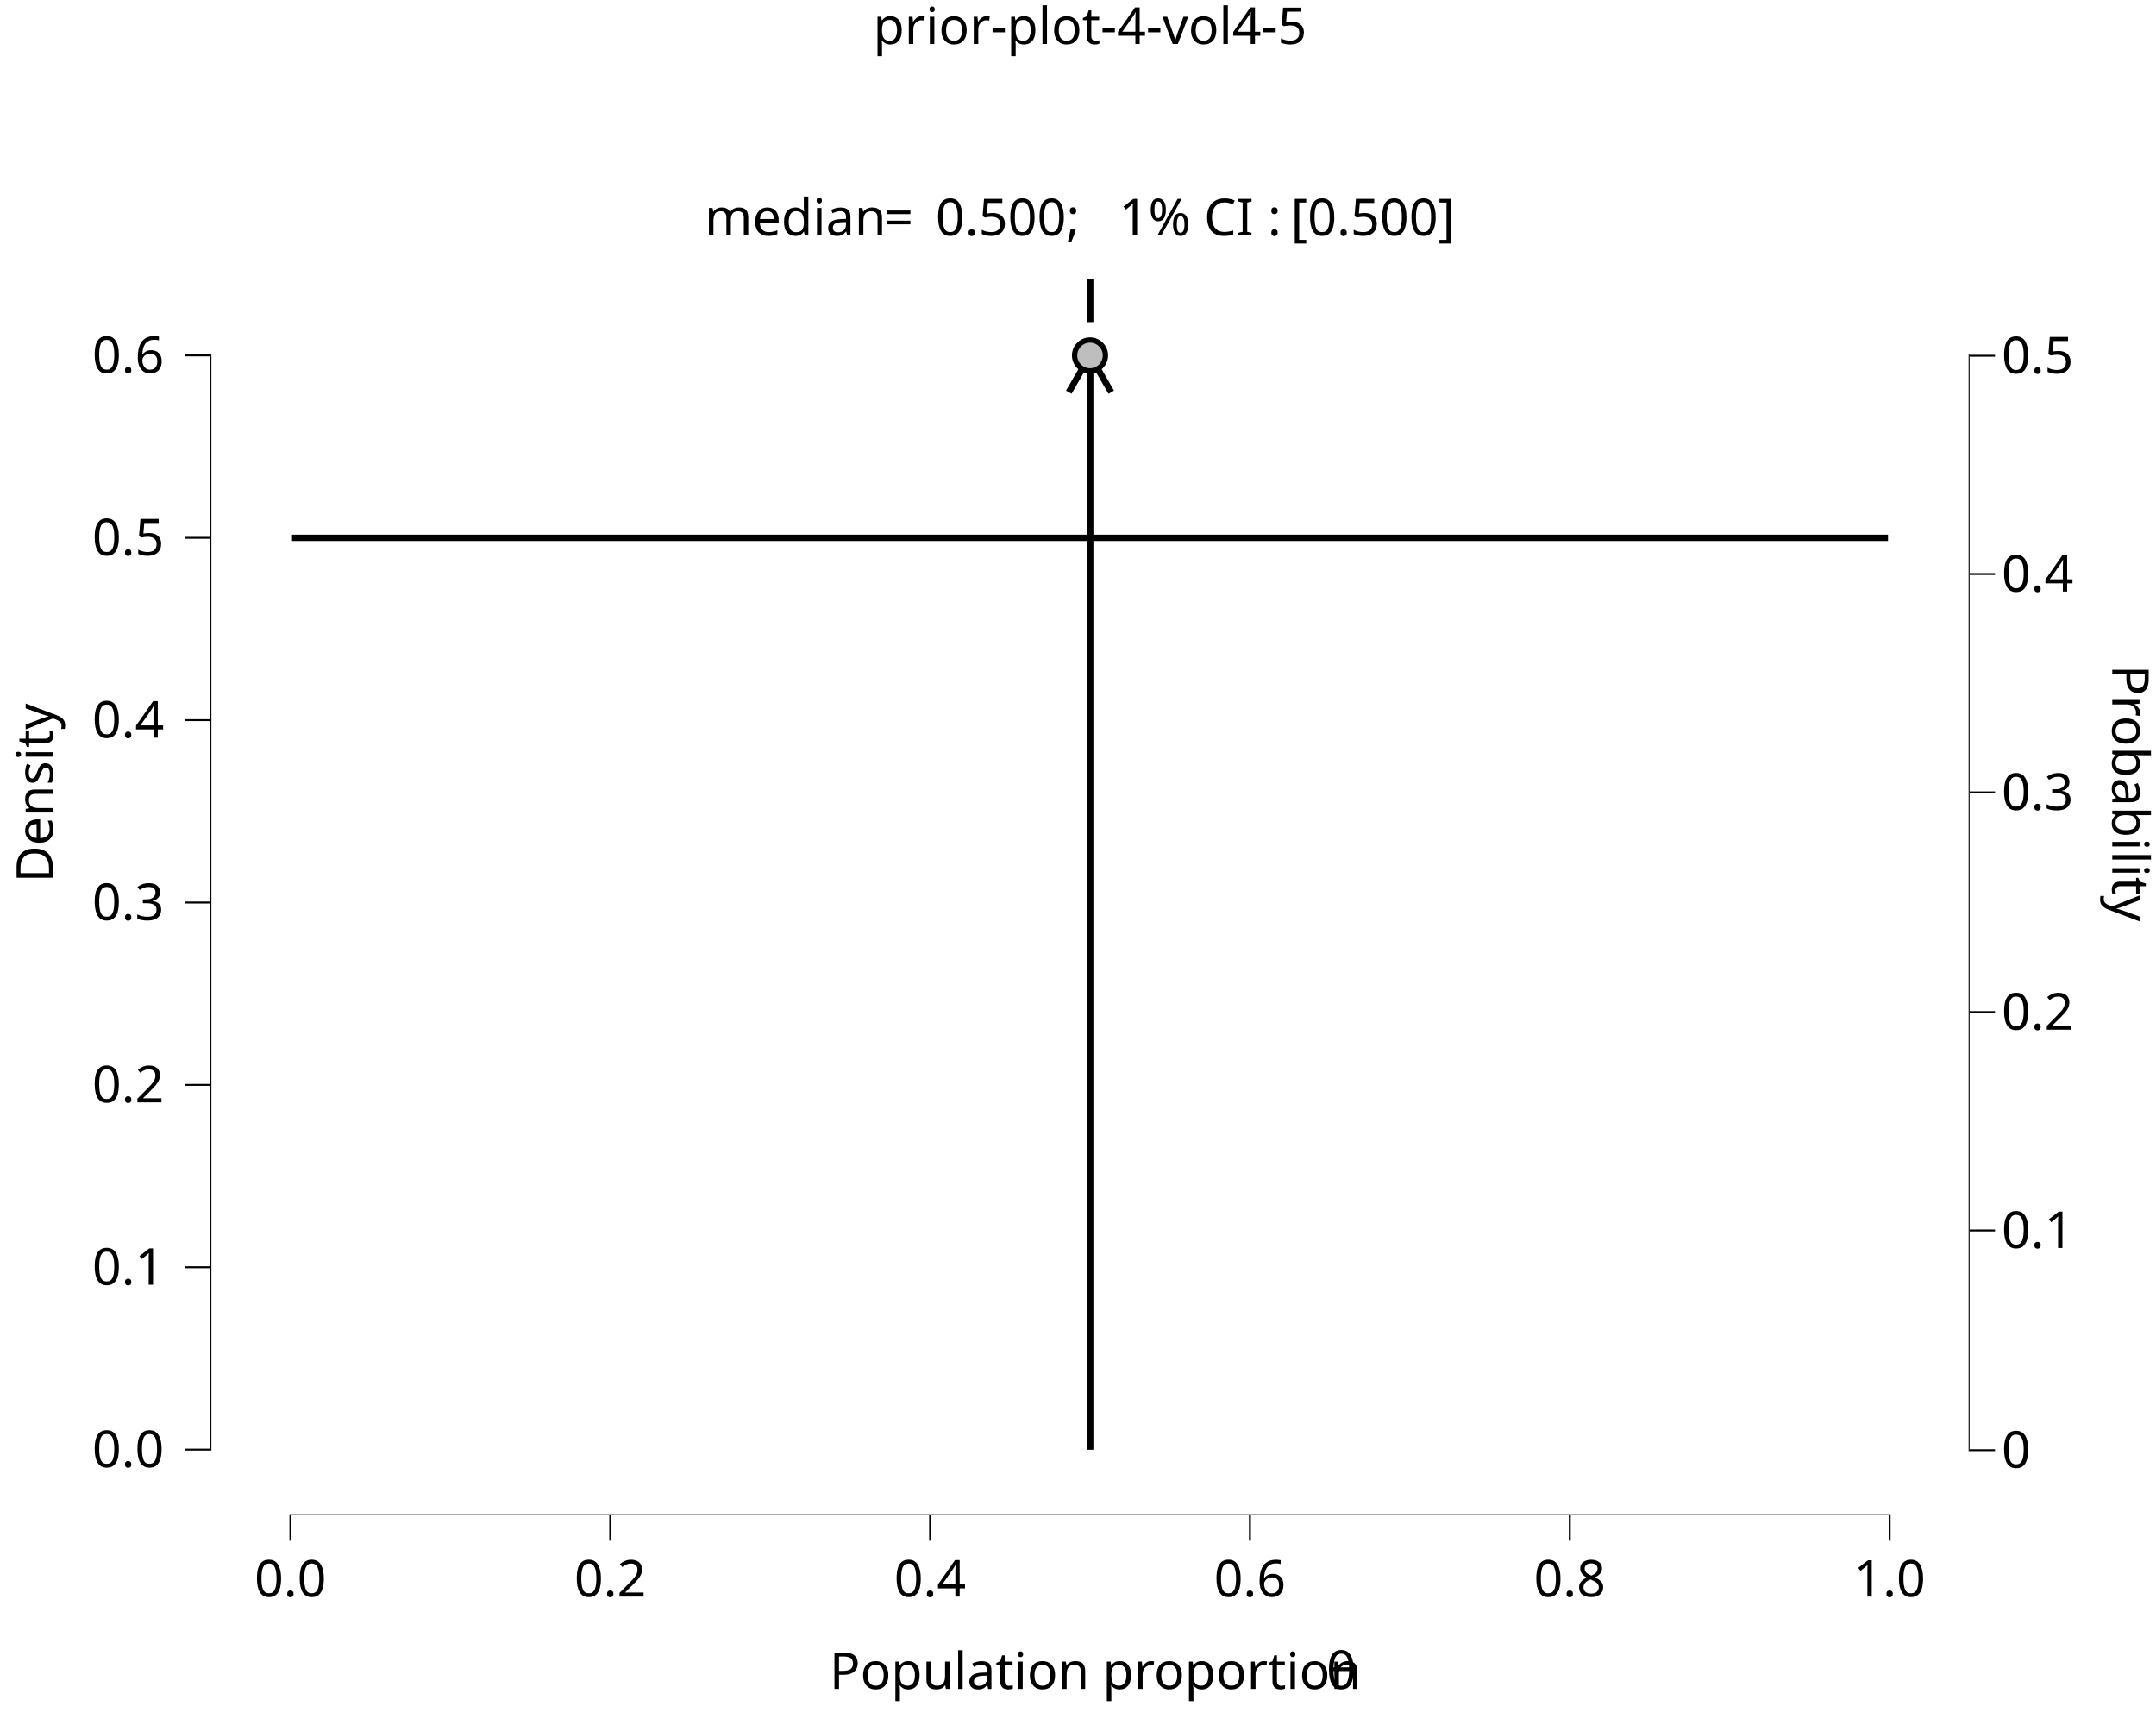
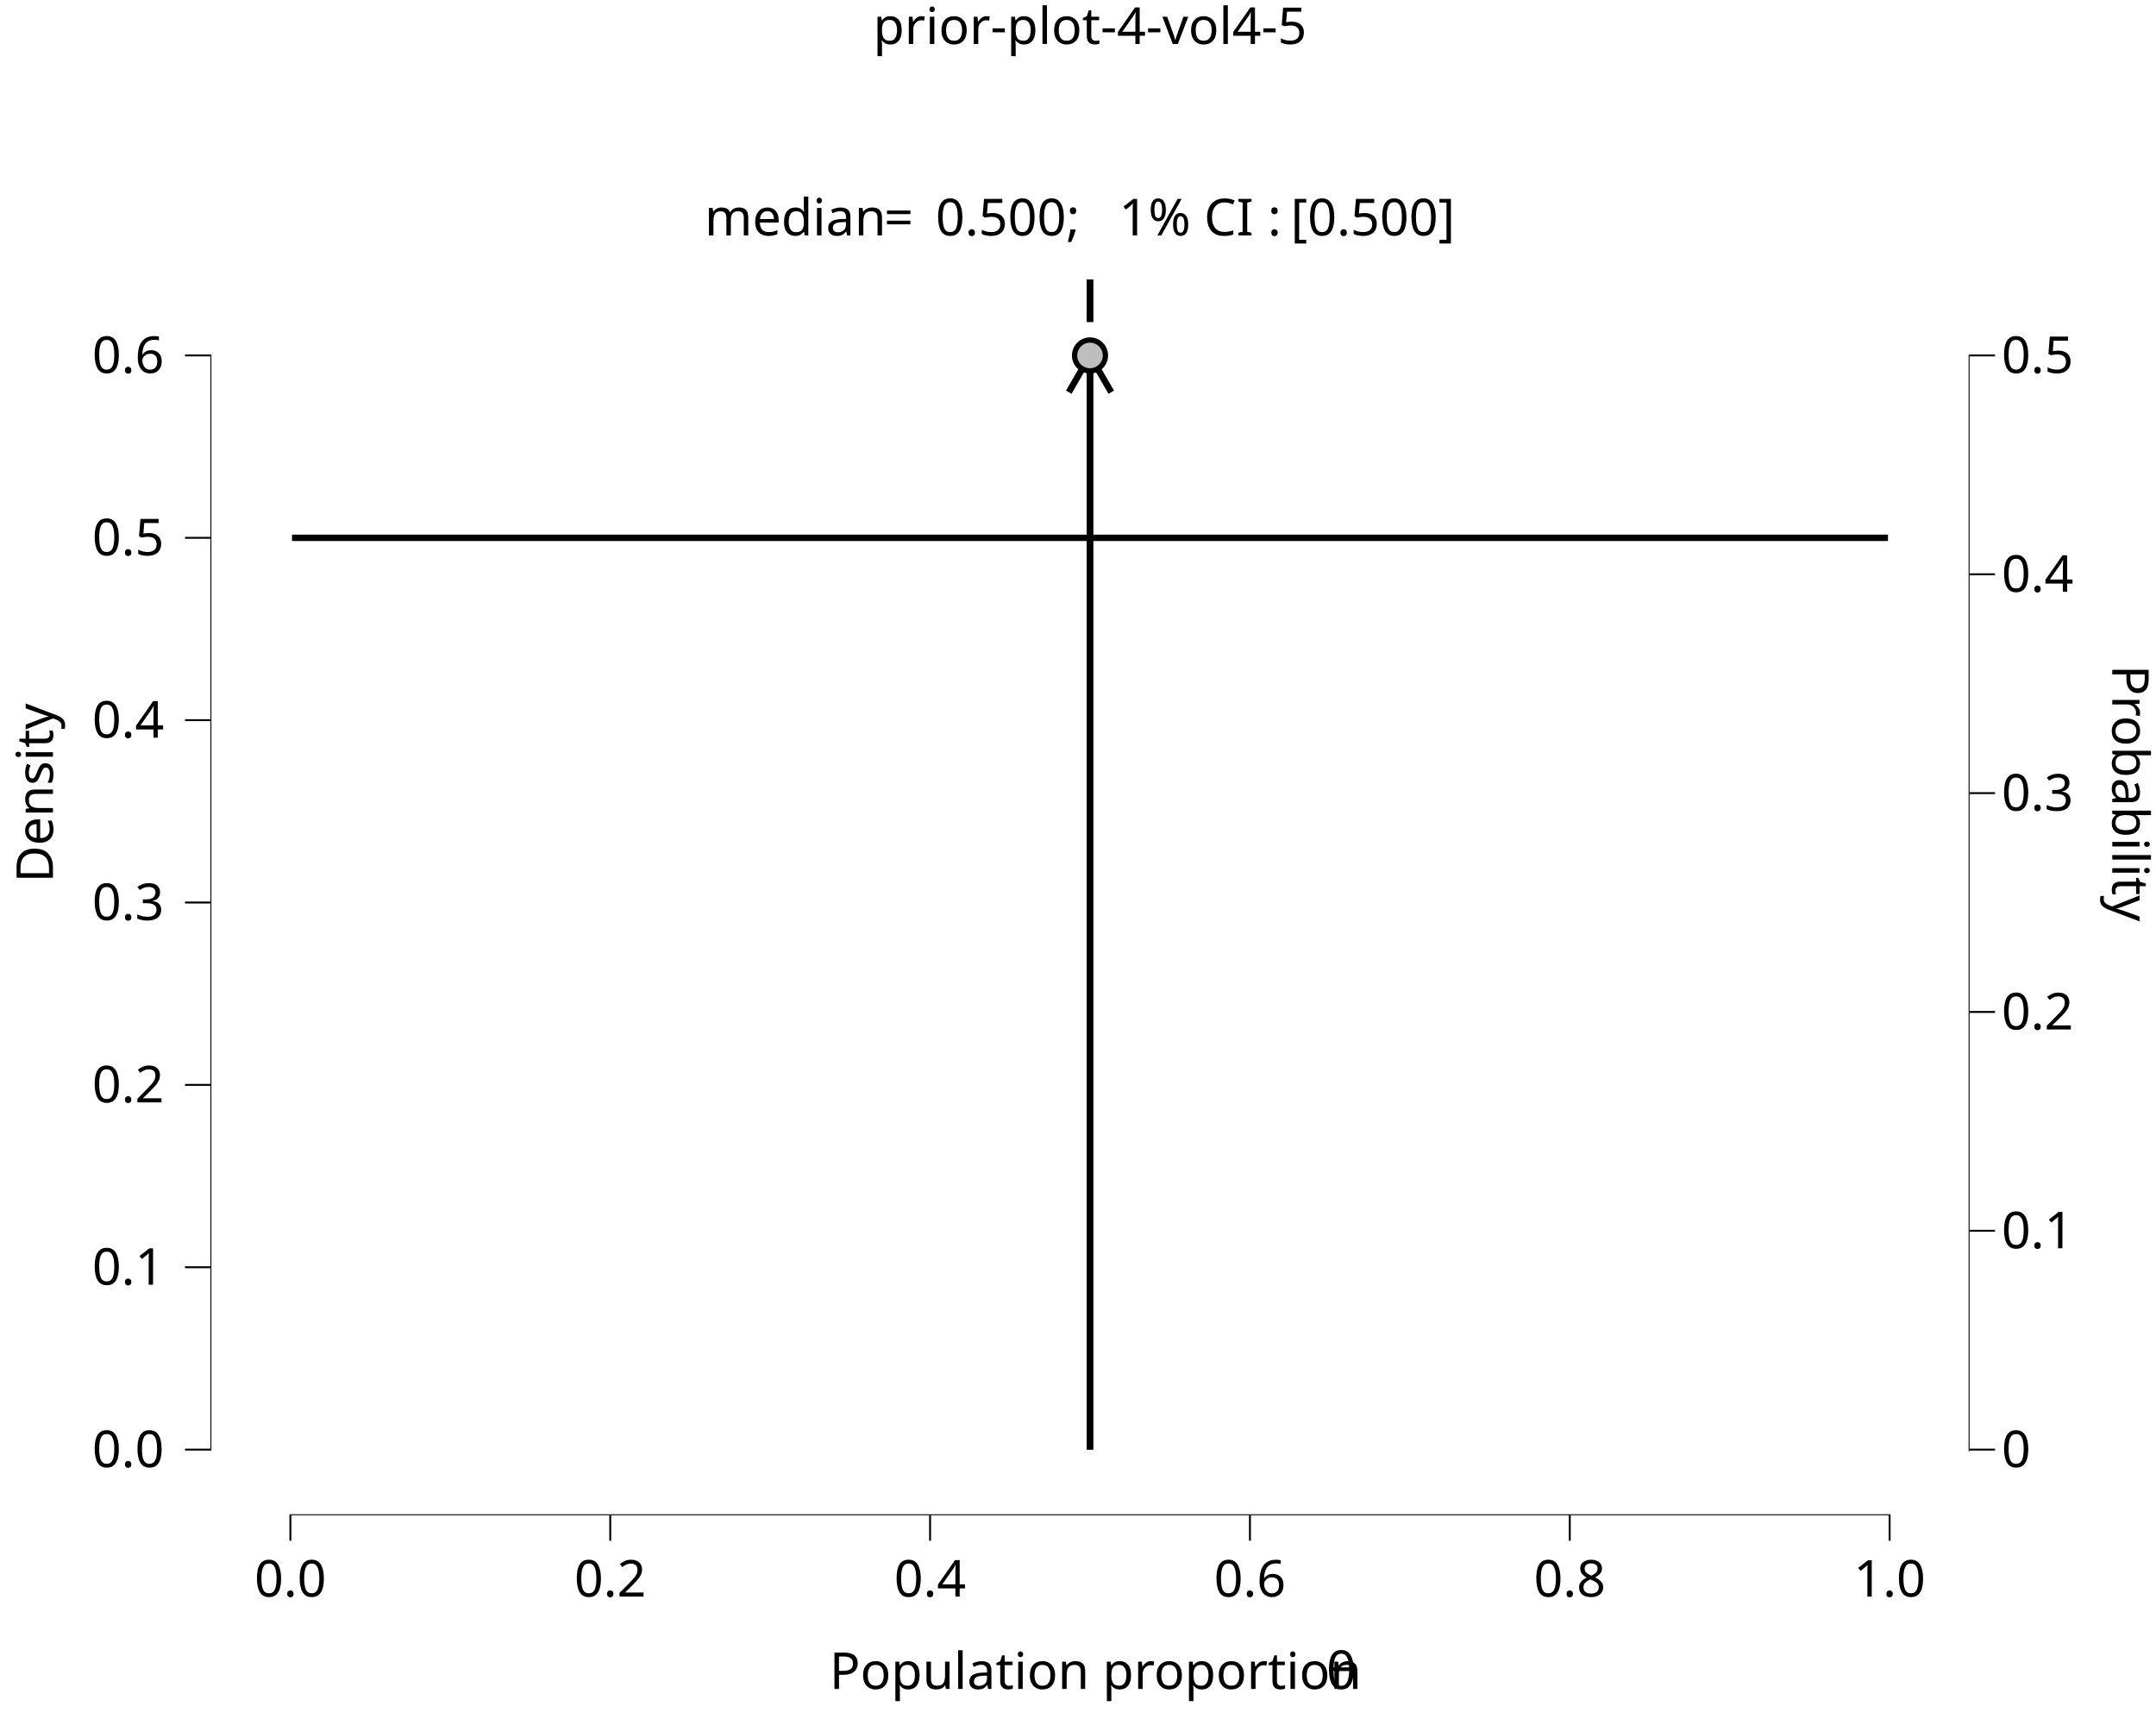
<svg xmlns="http://www.w3.org/2000/svg" class="svglite" data-engine-version="2.0" width="720.00pt" height="576.00pt" viewBox="0 0 720.00 576.00">
  <defs>
    <style type="text/css">
    .svglite line, .svglite polyline, .svglite polygon, .svglite path, .svglite rect, .svglite circle {
      fill: none;
      stroke: #000000;
      stroke-linecap: round;
      stroke-linejoin: round;
      stroke-miterlimit: 10.00;
    }
  </style>
  </defs>
  <rect width="100%" height="100%" style="stroke: none; fill: #FFFFFF;" />
  <defs>
    <clipPath id="cpMC4wMHw3MjAuMDB8MC4wMHw1NzYuMDA=">
      <rect x="0.00" y="0.00" width="720.00" height="576.00" />
    </clipPath>
  </defs>
  <g clip-path="url(#cpMC4wMHw3MjAuMDB8MC4wMHw1NzYuMDA=)">
    <rect x="-0" y="0.00" width="720.00" height="576.00" style="stroke-width: 10.67; stroke: none;" />
  </g>
  <defs>
    <clipPath id="cpNzAuMjh8NjU3Ljc0fDIzLjcwfDUwNS45Ng==">
      <rect x="70.28" y="23.70" width="587.46" height="482.26" />
    </clipPath>
  </defs>
  <g clip-path="url(#cpNzAuMjh8NjU3Ljc0fDIzLjcwfDUwNS45Ng==)">
    <rect x="70.28" y="23.70" width="587.46" height="482.26" style="stroke-width: 10.67; stroke: none;" />
    <line x1="364.01" y1="484.04" x2="364.01" y2="118.69" style="stroke-width: 2.13; stroke-linecap: butt;" />
    <polyline points="371.10,130.96 364.01,118.69 356.92,130.96 " style="stroke-width: 2.13; stroke-linecap: butt;" />
    <line x1="364.01" y1="484.04" x2="364.01" y2="118.69" style="stroke-width: 2.13; stroke-linecap: butt;" />
    <polyline points="97.52,179.58 98.05,179.58 98.58,179.58 99.12,179.58 99.65,179.58 100.19,179.58 100.72,179.58 101.26,179.58 101.79,179.58 102.32,179.58 102.86,179.58 103.39,179.58 103.93,179.58 104.46,179.58 104.99,179.58 105.53,179.58 106.06,179.58 106.60,179.58 107.13,179.58 107.66,179.58 108.20,179.58 108.73,179.58 109.27,179.58 109.80,179.58 110.33,179.58 110.87,179.58 111.40,179.58 111.94,179.58 112.47,179.58 113.00,179.58 113.54,179.58 114.07,179.58 114.61,179.58 115.14,179.58 115.67,179.58 116.21,179.58 116.74,179.58 117.28,179.58 117.81,179.58 118.34,179.58 118.88,179.58 119.41,179.58 119.95,179.58 120.48,179.58 121.02,179.58 121.55,179.58 122.08,179.58 122.62,179.58 123.15,179.58 123.69,179.58 124.22,179.58 124.75,179.58 125.29,179.58 125.82,179.58 126.36,179.58 126.89,179.58 127.42,179.58 127.96,179.58 128.49,179.58 129.03,179.58 129.56,179.58 130.09,179.58 130.63,179.58 131.16,179.58 131.70,179.58 132.23,179.58 132.76,179.58 133.30,179.58 133.83,179.58 134.37,179.58 134.90,179.58 135.43,179.58 135.97,179.58 136.50,179.58 137.04,179.58 137.57,179.58 138.10,179.58 138.64,179.58 139.17,179.58 139.71,179.58 140.24,179.58 140.78,179.58 141.31,179.58 141.84,179.58 142.38,179.58 142.91,179.58 143.45,179.58 143.98,179.58 144.51,179.58 145.05,179.58 145.58,179.58 146.12,179.58 146.65,179.58 147.18,179.58 147.72,179.58 148.25,179.58 148.79,179.58 149.32,179.58 149.85,179.58 150.39,179.58 150.92,179.58 151.46,179.58 151.99,179.58 152.52,179.58 153.06,179.58 153.59,179.58 154.13,179.58 154.66,179.58 155.19,179.58 155.73,179.58 156.26,179.58 156.80,179.58 157.33,179.58 157.86,179.58 158.40,179.58 158.93,179.58 159.47,179.58 160.00,179.58 160.54,179.58 161.07,179.58 161.60,179.58 162.14,179.58 162.67,179.58 163.21,179.58 163.74,179.58 164.27,179.58 164.81,179.58 165.34,179.58 165.88,179.58 166.41,179.58 166.94,179.58 167.48,179.58 168.01,179.58 168.55,179.58 169.08,179.58 169.61,179.58 170.15,179.58 170.68,179.58 171.22,179.58 171.75,179.58 172.28,179.58 172.82,179.58 173.35,179.58 173.89,179.58 174.42,179.58 174.95,179.58 175.49,179.58 176.02,179.58 176.56,179.58 177.09,179.58 177.62,179.58 178.16,179.58 178.69,179.58 179.23,179.58 179.76,179.58 180.30,179.58 180.83,179.58 181.36,179.58 181.90,179.58 182.43,179.58 182.97,179.58 183.50,179.58 184.03,179.58 184.57,179.58 185.10,179.58 185.64,179.58 186.17,179.58 186.70,179.58 187.24,179.58 187.77,179.58 188.31,179.58 188.84,179.58 189.37,179.58 189.91,179.58 190.44,179.58 190.98,179.58 191.51,179.58 192.04,179.58 192.58,179.58 193.11,179.58 193.65,179.58 194.18,179.58 194.71,179.58 195.25,179.58 195.78,179.58 196.32,179.58 196.85,179.58 197.38,179.58 197.92,179.58 198.45,179.58 198.99,179.58 199.52,179.58 200.06,179.58 200.59,179.58 201.12,179.58 201.66,179.58 202.19,179.58 202.73,179.58 203.26,179.58 203.79,179.58 204.33,179.58 204.86,179.58 205.40,179.58 205.93,179.58 206.46,179.58 207.00,179.58 207.53,179.58 208.07,179.58 208.60,179.58 209.13,179.58 209.67,179.58 210.20,179.58 210.74,179.58 211.27,179.58 211.80,179.58 212.34,179.58 212.87,179.58 213.41,179.58 213.94,179.58 214.47,179.58 215.01,179.58 215.54,179.58 216.08,179.58 216.61,179.58 217.14,179.58 217.68,179.58 218.21,179.58 218.75,179.58 219.28,179.58 219.82,179.58 220.35,179.58 220.88,179.58 221.42,179.58 221.95,179.58 222.49,179.58 223.02,179.58 223.55,179.58 224.09,179.58 224.62,179.58 225.16,179.58 225.69,179.58 226.22,179.58 226.76,179.58 227.29,179.58 227.83,179.58 228.36,179.58 228.89,179.58 229.43,179.58 229.96,179.58 230.50,179.58 231.03,179.58 231.56,179.58 232.10,179.58 232.63,179.58 233.17,179.58 233.70,179.58 234.23,179.58 234.77,179.58 235.30,179.58 235.84,179.58 236.37,179.58 236.91,179.58 237.44,179.58 237.97,179.58 238.51,179.58 239.04,179.58 239.58,179.58 240.11,179.58 240.64,179.58 241.18,179.58 241.71,179.58 242.25,179.58 242.78,179.58 243.31,179.58 243.85,179.58 244.38,179.58 244.92,179.58 245.45,179.58 245.98,179.58 246.52,179.58 247.05,179.58 247.59,179.58 248.12,179.58 248.65,179.58 249.19,179.58 249.72,179.58 250.26,179.58 250.79,179.58 251.32,179.58 251.86,179.58 252.39,179.58 252.93,179.58 253.46,179.58 253.99,179.58 254.53,179.58 255.06,179.58 255.60,179.58 256.13,179.58 256.67,179.58 257.20,179.58 257.73,179.58 258.27,179.58 258.80,179.58 259.34,179.58 259.87,179.58 260.40,179.58 260.94,179.58 261.47,179.58 262.01,179.58 262.54,179.58 263.07,179.58 263.61,179.58 264.14,179.58 264.68,179.58 265.21,179.58 265.74,179.58 266.28,179.58 266.81,179.58 267.35,179.58 267.88,179.58 268.41,179.58 268.95,179.58 269.48,179.58 270.02,179.58 270.55,179.58 271.08,179.58 271.62,179.58 272.15,179.58 272.69,179.58 273.22,179.58 273.75,179.58 274.29,179.58 274.82,179.58 275.36,179.58 275.89,179.58 276.43,179.58 276.96,179.58 277.49,179.58 278.03,179.58 278.56,179.58 279.10,179.58 279.63,179.58 280.16,179.58 280.70,179.58 281.23,179.58 281.77,179.58 282.30,179.58 282.83,179.58 283.37,179.58 283.90,179.58 284.44,179.58 284.97,179.58 285.50,179.58 286.04,179.58 286.57,179.58 287.11,179.58 287.64,179.58 288.17,179.58 288.71,179.58 289.24,179.58 289.78,179.58 290.31,179.58 290.84,179.58 291.38,179.58 291.91,179.58 292.45,179.58 292.98,179.58 293.51,179.58 294.05,179.58 294.58,179.58 295.12,179.58 295.65,179.58 296.19,179.58 296.72,179.58 297.25,179.58 297.79,179.58 298.32,179.58 298.86,179.58 299.39,179.58 299.92,179.58 300.46,179.58 300.99,179.58 301.53,179.58 302.06,179.58 302.59,179.58 303.13,179.58 303.66,179.58 304.20,179.58 304.73,179.58 305.26,179.58 305.80,179.58 306.33,179.58 306.87,179.58 307.40,179.58 307.93,179.58 308.47,179.58 309.00,179.58 309.54,179.58 310.07,179.58 310.60,179.58 311.14,179.58 311.67,179.58 312.21,179.58 312.74,179.58 313.27,179.58 313.81,179.58 314.34,179.58 314.88,179.58 315.41,179.58 315.95,179.58 316.48,179.58 317.01,179.58 317.55,179.58 318.08,179.58 318.62,179.58 319.15,179.58 319.68,179.58 320.22,179.58 320.75,179.58 321.29,179.58 321.82,179.58 322.35,179.58 322.89,179.58 323.42,179.58 323.96,179.58 324.49,179.58 325.02,179.58 325.56,179.58 326.09,179.58 326.63,179.58 327.16,179.58 327.69,179.58 328.23,179.58 328.76,179.58 329.30,179.58 329.83,179.58 330.36,179.58 330.90,179.58 331.43,179.58 331.97,179.58 332.50,179.58 333.03,179.58 333.57,179.58 334.10,179.58 334.64,179.58 335.17,179.58 335.71,179.58 336.24,179.58 336.77,179.58 337.31,179.58 337.84,179.58 338.38,179.58 338.91,179.58 339.44,179.58 339.98,179.58 340.51,179.58 341.05,179.58 341.58,179.58 342.11,179.58 342.65,179.58 343.18,179.58 343.72,179.58 344.25,179.58 344.78,179.58 345.32,179.58 345.85,179.58 346.39,179.58 346.92,179.58 347.45,179.58 347.99,179.58 348.52,179.58 349.06,179.58 349.59,179.58 350.12,179.58 350.66,179.58 351.19,179.58 351.73,179.58 352.26,179.58 352.79,179.58 353.33,179.58 353.86,179.58 354.40,179.58 354.93,179.58 355.47,179.58 356.00,179.58 356.53,179.58 357.07,179.58 357.60,179.58 358.14,179.58 358.67,179.58 359.20,179.58 359.74,179.58 360.27,179.58 360.81,179.58 361.34,179.58 361.87,179.58 362.41,179.58 362.94,179.58 363.48,179.58 364.01,179.58 364.54,179.58 365.08,179.58 365.61,179.58 366.15,179.58 366.68,179.58 367.21,179.58 367.75,179.58 368.28,179.58 368.82,179.58 369.35,179.58 369.88,179.58 370.42,179.58 370.95,179.58 371.49,179.58 372.02,179.58 372.55,179.58 373.09,179.58 373.62,179.58 374.16,179.58 374.69,179.58 375.23,179.58 375.76,179.58 376.29,179.58 376.83,179.58 377.36,179.58 377.90,179.58 378.43,179.58 378.96,179.58 379.50,179.58 380.03,179.58 380.57,179.58 381.10,179.58 381.63,179.58 382.17,179.58 382.70,179.58 383.24,179.58 383.77,179.58 384.30,179.58 384.84,179.58 385.37,179.58 385.91,179.58 386.44,179.58 386.97,179.58 387.51,179.58 388.04,179.58 388.58,179.58 389.11,179.58 389.64,179.58 390.18,179.58 390.71,179.58 391.25,179.58 391.78,179.58 392.31,179.58 392.85,179.58 393.38,179.58 393.92,179.58 394.45,179.58 394.99,179.58 395.52,179.58 396.05,179.58 396.59,179.58 397.12,179.58 397.66,179.58 398.19,179.58 398.72,179.58 399.26,179.58 399.79,179.58 400.33,179.58 400.86,179.58 401.39,179.58 401.93,179.58 402.46,179.58 403.00,179.58 403.53,179.58 404.06,179.58 404.60,179.58 405.13,179.58 405.67,179.58 406.20,179.58 406.73,179.58 407.27,179.58 407.80,179.58 408.34,179.58 408.87,179.58 409.40,179.58 409.94,179.58 410.47,179.58 411.01,179.58 411.54,179.58 412.07,179.58 412.61,179.58 413.14,179.58 413.68,179.58 414.21,179.58 414.75,179.58 415.28,179.58 415.81,179.58 416.35,179.58 416.88,179.58 417.42,179.58 417.95,179.58 418.48,179.58 419.02,179.58 419.55,179.58 420.09,179.58 420.62,179.58 421.15,179.58 421.69,179.58 422.22,179.58 422.76,179.58 423.29,179.58 423.82,179.58 424.36,179.58 424.89,179.58 425.43,179.58 425.96,179.58 426.49,179.58 427.03,179.58 427.56,179.58 428.10,179.58 428.63,179.58 429.16,179.58 429.70,179.58 430.23,179.58 430.77,179.58 431.30,179.58 431.83,179.58 432.37,179.58 432.90,179.58 433.44,179.58 433.97,179.58 434.51,179.58 435.04,179.58 435.57,179.58 436.11,179.58 436.64,179.58 437.18,179.58 437.71,179.58 438.24,179.58 438.78,179.58 439.31,179.58 439.85,179.58 440.38,179.58 440.91,179.58 441.45,179.58 441.98,179.58 442.52,179.58 443.05,179.58 443.58,179.58 444.12,179.58 444.65,179.58 445.19,179.58 445.72,179.58 446.25,179.58 446.79,179.58 447.32,179.58 447.86,179.58 448.39,179.58 448.92,179.58 449.46,179.58 449.99,179.58 450.53,179.58 451.06,179.58 451.59,179.58 452.13,179.58 452.66,179.58 453.20,179.58 453.73,179.58 454.27,179.58 454.80,179.58 455.33,179.58 455.87,179.58 456.40,179.58 456.94,179.58 457.47,179.58 458.00,179.58 458.54,179.58 459.07,179.58 459.61,179.58 460.14,179.58 460.67,179.58 461.21,179.58 461.74,179.58 462.28,179.58 462.81,179.58 463.34,179.58 463.88,179.58 464.41,179.58 464.95,179.58 465.48,179.58 466.01,179.58 466.55,179.58 467.08,179.58 467.62,179.58 468.15,179.58 468.68,179.58 469.22,179.58 469.75,179.58 470.29,179.58 470.82,179.58 471.35,179.58 471.89,179.58 472.42,179.58 472.96,179.58 473.49,179.58 474.03,179.58 474.56,179.58 475.09,179.58 475.63,179.58 476.16,179.58 476.70,179.58 477.23,179.58 477.76,179.58 478.30,179.58 478.83,179.58 479.37,179.58 479.90,179.58 480.43,179.58 480.97,179.58 481.50,179.58 482.04,179.58 482.57,179.58 483.10,179.58 483.64,179.58 484.17,179.58 484.71,179.58 485.24,179.58 485.77,179.58 486.31,179.58 486.84,179.58 487.38,179.58 487.91,179.58 488.44,179.58 488.98,179.58 489.51,179.58 490.05,179.58 490.58,179.58 491.11,179.58 491.65,179.58 492.18,179.58 492.72,179.58 493.25,179.58 493.79,179.58 494.32,179.58 494.85,179.58 495.39,179.58 495.92,179.58 496.46,179.58 496.99,179.58 497.52,179.58 498.06,179.58 498.59,179.58 499.13,179.58 499.66,179.58 500.19,179.58 500.73,179.58 501.26,179.58 501.80,179.58 502.33,179.58 502.86,179.58 503.40,179.58 503.93,179.58 504.47,179.58 505.00,179.58 505.53,179.58 506.07,179.58 506.60,179.58 507.14,179.58 507.67,179.58 508.20,179.58 508.74,179.58 509.27,179.58 509.81,179.58 510.34,179.58 510.87,179.58 511.41,179.58 511.94,179.58 512.48,179.58 513.01,179.58 513.55,179.58 514.08,179.58 514.61,179.58 515.15,179.58 515.68,179.58 516.22,179.58 516.75,179.58 517.28,179.58 517.82,179.58 518.35,179.58 518.89,179.58 519.42,179.58 519.95,179.58 520.49,179.58 521.02,179.58 521.56,179.58 522.09,179.58 522.62,179.58 523.16,179.58 523.69,179.58 524.23,179.58 524.76,179.58 525.29,179.58 525.83,179.58 526.36,179.58 526.90,179.58 527.43,179.58 527.96,179.58 528.50,179.58 529.03,179.58 529.57,179.58 530.10,179.58 530.63,179.58 531.17,179.58 531.70,179.58 532.24,179.58 532.77,179.58 533.31,179.58 533.84,179.58 534.37,179.58 534.91,179.58 535.44,179.58 535.98,179.58 536.51,179.58 537.04,179.58 537.58,179.58 538.11,179.58 538.65,179.58 539.18,179.58 539.71,179.58 540.25,179.58 540.78,179.58 541.32,179.58 541.85,179.58 542.38,179.58 542.92,179.58 543.45,179.58 543.99,179.58 544.52,179.58 545.05,179.58 545.59,179.58 546.12,179.58 546.66,179.58 547.19,179.58 547.72,179.58 548.26,179.58 548.79,179.58 549.33,179.58 549.86,179.58 550.39,179.58 550.93,179.58 551.46,179.58 552.00,179.58 552.53,179.58 553.07,179.58 553.60,179.58 554.13,179.58 554.67,179.58 555.20,179.58 555.74,179.58 556.27,179.58 556.80,179.58 557.34,179.58 557.87,179.58 558.41,179.58 558.94,179.58 559.47,179.58 560.01,179.58 560.54,179.58 561.08,179.58 561.61,179.58 562.14,179.58 562.68,179.58 563.21,179.58 563.75,179.58 564.28,179.58 564.81,179.58 565.35,179.58 565.88,179.58 566.42,179.58 566.95,179.58 567.48,179.58 568.02,179.58 568.55,179.58 569.09,179.58 569.62,179.58 570.15,179.58 570.69,179.58 571.22,179.58 571.76,179.58 572.29,179.58 572.83,179.58 573.36,179.58 573.89,179.58 574.43,179.58 574.96,179.58 575.50,179.58 576.03,179.58 576.56,179.58 577.10,179.58 577.63,179.58 578.17,179.58 578.70,179.58 579.23,179.58 579.77,179.58 580.30,179.58 580.84,179.58 581.37,179.58 581.90,179.58 582.44,179.58 582.97,179.58 583.51,179.58 584.04,179.58 584.57,179.58 585.11,179.58 585.64,179.58 586.18,179.58 586.71,179.58 587.24,179.58 587.78,179.58 588.31,179.58 588.85,179.58 589.38,179.58 589.91,179.58 590.45,179.58 590.98,179.58 591.52,179.58 592.05,179.58 592.59,179.58 593.12,179.58 593.65,179.58 594.19,179.58 594.72,179.58 595.26,179.58 595.79,179.58 596.32,179.58 596.86,179.58 597.39,179.58 597.93,179.58 598.46,179.58 598.99,179.58 599.53,179.58 600.06,179.58 600.60,179.58 601.13,179.58 601.66,179.58 602.20,179.58 602.73,179.58 603.27,179.58 603.80,179.58 604.33,179.58 604.87,179.58 605.40,179.58 605.94,179.58 606.47,179.58 607.00,179.58 607.54,179.58 608.07,179.58 608.61,179.58 609.14,179.58 609.68,179.58 610.21,179.58 610.74,179.58 611.28,179.58 611.81,179.58 612.35,179.58 612.88,179.58 613.41,179.58 613.95,179.58 614.48,179.58 615.02,179.58 615.55,179.58 616.08,179.58 616.62,179.58 617.15,179.58 617.69,179.58 618.22,179.58 618.75,179.58 619.29,179.58 619.82,179.58 620.36,179.58 620.89,179.58 621.42,179.58 621.96,179.58 622.49,179.58 623.03,179.58 623.56,179.58 624.09,179.58 624.63,179.58 625.16,179.58 625.70,179.58 626.23,179.58 626.76,179.58 627.30,179.58 627.83,179.58 628.37,179.58 628.90,179.58 629.44,179.58 629.97,179.58 630.50,179.58 " style="stroke-width: 2.13; stroke-linecap: butt;" />
    <circle cx="364.01" cy="118.69" r="5.15" style="stroke-width: 1.77; fill: #BEBEBE;" />
    <line x1="364.01" y1="100.42" x2="364.01" y2="100.42" style="stroke-width: 2.13; stroke-linecap: butt;" />
    <polyline points="364.01,93.33 364.01,100.42 364.01,107.51 " style="stroke-width: 2.13; stroke-linecap: butt;" />
    <line x1="364.01" y1="100.42" x2="364.01" y2="100.42" style="stroke-width: 2.13; stroke-linecap: butt;" />
    <polyline points="364.01,93.33 364.01,100.42 364.01,107.51 " style="stroke-width: 2.13; stroke-linecap: butt;" />
    <text x="235.30" y="78.61" style="font-size: 17.07px; font-family: sans;" textLength="56.00px" lengthAdjust="spacingAndGlyphs">median</text>
    <text x="295.25" y="78.61" style="font-size: 17.07px; font-family: sans;" textLength="13.25px" lengthAdjust="spacingAndGlyphs">=</text>
    <text x="312.45" y="78.61" style="font-size: 17.07px; font-family: sans;" textLength="56.95px" lengthAdjust="spacingAndGlyphs"> 0.500; </text>
    <text x="369.40" y="78.61" style="font-size: 17.07px; font-family: sans;" textLength="4.27px" lengthAdjust="spacingAndGlyphs"> </text>
    <text x="373.68" y="78.61" style="font-size: 17.07px; font-family: sans;" textLength="46.49px" lengthAdjust="spacingAndGlyphs">1% CI</text>
    <text x="423.33" y="78.61" style="font-size: 17.07px; font-family: sans;" textLength="4.54px" lengthAdjust="spacingAndGlyphs">:</text>
    <text x="431.03" y="78.61" style="font-size: 17.07px; font-family: sans;" textLength="61.69px" lengthAdjust="spacingAndGlyphs"> [0.500] </text>
    <line x1="96.66" y1="505.96" x2="631.36" y2="505.96" style="stroke-width: 0.64; stroke-linecap: butt;" />
    <line x1="70.28" y1="484.36" x2="70.28" y2="118.37" style="stroke-width: 0.64; stroke-linecap: butt;" />
    <line x1="657.74" y1="484.57" x2="657.74" y2="118.38" style="stroke-width: 0.64; stroke-linecap: butt;" />
    <rect x="70.28" y="23.70" width="587.46" height="482.26" style="stroke-width: 0.00; stroke: none;" />
  </g>
  <g clip-path="url(#cpMC4wMHw3MjAuMDB8MC4wMHw1NzYuMDA=)">
    <polyline points="70.28,505.96 70.28,23.70 " style="stroke-width: 0.00; stroke: none; stroke-linecap: butt;" />
    <text x="54.80" y="489.89" text-anchor="end" style="font-size: 17.00px; font-family: sans;" textLength="23.63px" lengthAdjust="spacingAndGlyphs">0.0</text>
    <text x="54.80" y="428.99" text-anchor="end" style="font-size: 17.00px; font-family: sans;" textLength="23.63px" lengthAdjust="spacingAndGlyphs">0.1</text>
    <text x="54.80" y="368.10" text-anchor="end" style="font-size: 17.00px; font-family: sans;" textLength="23.63px" lengthAdjust="spacingAndGlyphs">0.2</text>
    <text x="54.80" y="307.21" text-anchor="end" style="font-size: 17.00px; font-family: sans;" textLength="23.63px" lengthAdjust="spacingAndGlyphs">0.3</text>
    <text x="54.80" y="246.32" text-anchor="end" style="font-size: 17.00px; font-family: sans;" textLength="23.63px" lengthAdjust="spacingAndGlyphs">0.4</text>
    <text x="54.80" y="185.43" text-anchor="end" style="font-size: 17.00px; font-family: sans;" textLength="23.63px" lengthAdjust="spacingAndGlyphs">0.5</text>
    <text x="54.80" y="124.54" text-anchor="end" style="font-size: 17.00px; font-family: sans;" textLength="23.63px" lengthAdjust="spacingAndGlyphs">0.6</text>
    <polyline points="61.78,484.04 70.28,484.04 " style="stroke-width: 0.64; stroke-linecap: butt;" />
    <polyline points="61.78,423.15 70.28,423.15 " style="stroke-width: 0.64; stroke-linecap: butt;" />
    <polyline points="61.78,362.25 70.28,362.25 " style="stroke-width: 0.64; stroke-linecap: butt;" />
    <polyline points="61.78,301.36 70.28,301.36 " style="stroke-width: 0.64; stroke-linecap: butt;" />
    <polyline points="61.78,240.47 70.28,240.47 " style="stroke-width: 0.64; stroke-linecap: butt;" />
    <polyline points="61.78,179.58 70.28,179.58 " style="stroke-width: 0.64; stroke-linecap: butt;" />
    <polyline points="61.78,118.69 70.28,118.69 " style="stroke-width: 0.64; stroke-linecap: butt;" />
    <polyline points="657.74,505.96 657.74,23.70 " style="stroke-width: 0.00; stroke: none; stroke-linecap: butt;" />
-     <polyline points="657.74,484.23 666.24,484.23 " style="stroke-width: 0.64; stroke-linecap: butt;" />
-     <polyline points="657.74,410.86 666.24,410.86 " style="stroke-width: 0.64; stroke-linecap: butt;" />
-     <polyline points="657.74,337.96 666.24,337.96 " style="stroke-width: 0.64; stroke-linecap: butt;" />
-     <polyline points="657.74,264.59 666.24,264.59 " style="stroke-width: 0.64; stroke-linecap: butt;" />
-     <polyline points="657.74,191.69 666.24,191.69 " style="stroke-width: 0.64; stroke-linecap: butt;" />
-     <polyline points="657.74,118.80 666.24,118.80 " style="stroke-width: 0.64; stroke-linecap: butt;" />
-     <text x="668.44" y="490.08" style="font-size: 17.00px; font-family: sans;" textLength="9.46px" lengthAdjust="spacingAndGlyphs">0</text>
-     <text x="668.44" y="416.71" style="font-size: 17.00px; font-family: sans;" textLength="23.63px" lengthAdjust="spacingAndGlyphs">0.1</text>
-     <text x="668.44" y="343.81" style="font-size: 17.00px; font-family: sans;" textLength="23.63px" lengthAdjust="spacingAndGlyphs">0.2</text>
-     <text x="668.44" y="270.44" style="font-size: 17.00px; font-family: sans;" textLength="23.63px" lengthAdjust="spacingAndGlyphs">0.3</text>
-     <text x="668.44" y="197.54" style="font-size: 17.00px; font-family: sans;" textLength="23.63px" lengthAdjust="spacingAndGlyphs">0.4</text>
-     <text x="668.44" y="124.65" style="font-size: 17.00px; font-family: sans;" textLength="23.63px" lengthAdjust="spacingAndGlyphs">0.5</text>
+     <polyline points="657.74,484.04 666.24,484.04 " style="stroke-width: 0.64; stroke-linecap: butt;" />
+     <polyline points="657.74,410.97 666.24,410.97 " style="stroke-width: 0.64; stroke-linecap: butt;" />
+     <polyline points="657.74,337.90 666.24,337.90 " style="stroke-width: 0.64; stroke-linecap: butt;" />
+     <polyline points="657.74,264.83 666.24,264.83 " style="stroke-width: 0.64; stroke-linecap: butt;" />
+     <polyline points="657.74,191.76 666.24,191.76 " style="stroke-width: 0.64; stroke-linecap: butt;" />
+     <polyline points="657.74,118.69 666.24,118.69 " style="stroke-width: 0.64; stroke-linecap: butt;" />
+     <text x="668.44" y="489.89" style="font-size: 17.00px; font-family: sans;" textLength="9.46px" lengthAdjust="spacingAndGlyphs">0</text>
+     <text x="668.44" y="416.82" style="font-size: 17.00px; font-family: sans;" textLength="23.63px" lengthAdjust="spacingAndGlyphs">0.1</text>
+     <text x="668.44" y="343.75" style="font-size: 17.00px; font-family: sans;" textLength="23.63px" lengthAdjust="spacingAndGlyphs">0.2</text>
+     <text x="668.44" y="270.68" style="font-size: 17.00px; font-family: sans;" textLength="23.63px" lengthAdjust="spacingAndGlyphs">0.3</text>
+     <text x="668.44" y="197.61" style="font-size: 17.00px; font-family: sans;" textLength="23.63px" lengthAdjust="spacingAndGlyphs">0.4</text>
+     <text x="668.44" y="124.54" style="font-size: 17.00px; font-family: sans;" textLength="23.63px" lengthAdjust="spacingAndGlyphs">0.5</text>
    <polyline points="70.28,505.96 657.74,505.96 " style="stroke-width: 0.00; stroke: none; stroke-linecap: butt;" />
    <polyline points="96.98,514.46 96.98,505.96 " style="stroke-width: 0.64; stroke-linecap: butt;" />
    <polyline points="203.79,514.46 203.79,505.96 " style="stroke-width: 0.64; stroke-linecap: butt;" />
    <polyline points="310.60,514.46 310.60,505.96 " style="stroke-width: 0.64; stroke-linecap: butt;" />
    <polyline points="417.42,514.46 417.42,505.96 " style="stroke-width: 0.64; stroke-linecap: butt;" />
    <polyline points="524.23,514.46 524.23,505.96 " style="stroke-width: 0.64; stroke-linecap: butt;" />
    <polyline points="631.04,514.46 631.04,505.96 " style="stroke-width: 0.64; stroke-linecap: butt;" />
    <text x="96.98" y="533.13" text-anchor="middle" style="font-size: 17.00px; font-family: sans;" textLength="23.63px" lengthAdjust="spacingAndGlyphs">0.0</text>
    <text x="203.79" y="533.13" text-anchor="middle" style="font-size: 17.00px; font-family: sans;" textLength="23.63px" lengthAdjust="spacingAndGlyphs">0.2</text>
    <text x="310.60" y="533.13" text-anchor="middle" style="font-size: 17.00px; font-family: sans;" textLength="23.63px" lengthAdjust="spacingAndGlyphs">0.4</text>
    <text x="417.42" y="533.13" text-anchor="middle" style="font-size: 17.00px; font-family: sans;" textLength="23.63px" lengthAdjust="spacingAndGlyphs">0.6</text>
    <text x="524.23" y="533.13" text-anchor="middle" style="font-size: 17.00px; font-family: sans;" textLength="23.63px" lengthAdjust="spacingAndGlyphs">0.8</text>
    <text x="631.04" y="533.13" text-anchor="middle" style="font-size: 17.00px; font-family: sans;" textLength="23.63px" lengthAdjust="spacingAndGlyphs">1.0</text>
    <text x="277.01" y="563.96" style="font-size: 17.00px; font-family: sans;" textLength="161.62px" lengthAdjust="spacingAndGlyphs">Population proportion</text>
    <text x="438.63" y="563.96" style="font-size: 17.00px; font-family: sans;" textLength="4.25px" lengthAdjust="spacingAndGlyphs"> </text>
    <text x="442.88" y="563.96" style="font-size: 17.00px; font-family: sans;" textLength="8.13px" lengthAdjust="spacingAndGlyphs">θ</text>
    <text transform="translate(17.68,264.83) rotate(-90)" text-anchor="middle" style="font-size: 17.00px; font-family: sans;" textLength="56.70px" lengthAdjust="spacingAndGlyphs">Density</text>
    <text transform="translate(705.40,264.83) rotate(90)" text-anchor="middle" style="font-size: 17.00px; font-family: sans;" textLength="79.38px" lengthAdjust="spacingAndGlyphs">Probability</text>
    <text x="364.01" y="14.69" text-anchor="middle" style="font-size: 17.00px; font-family: sans;" textLength="134.16px" lengthAdjust="spacingAndGlyphs">prior-plot-4-vol4-5</text>
  </g>
</svg>
